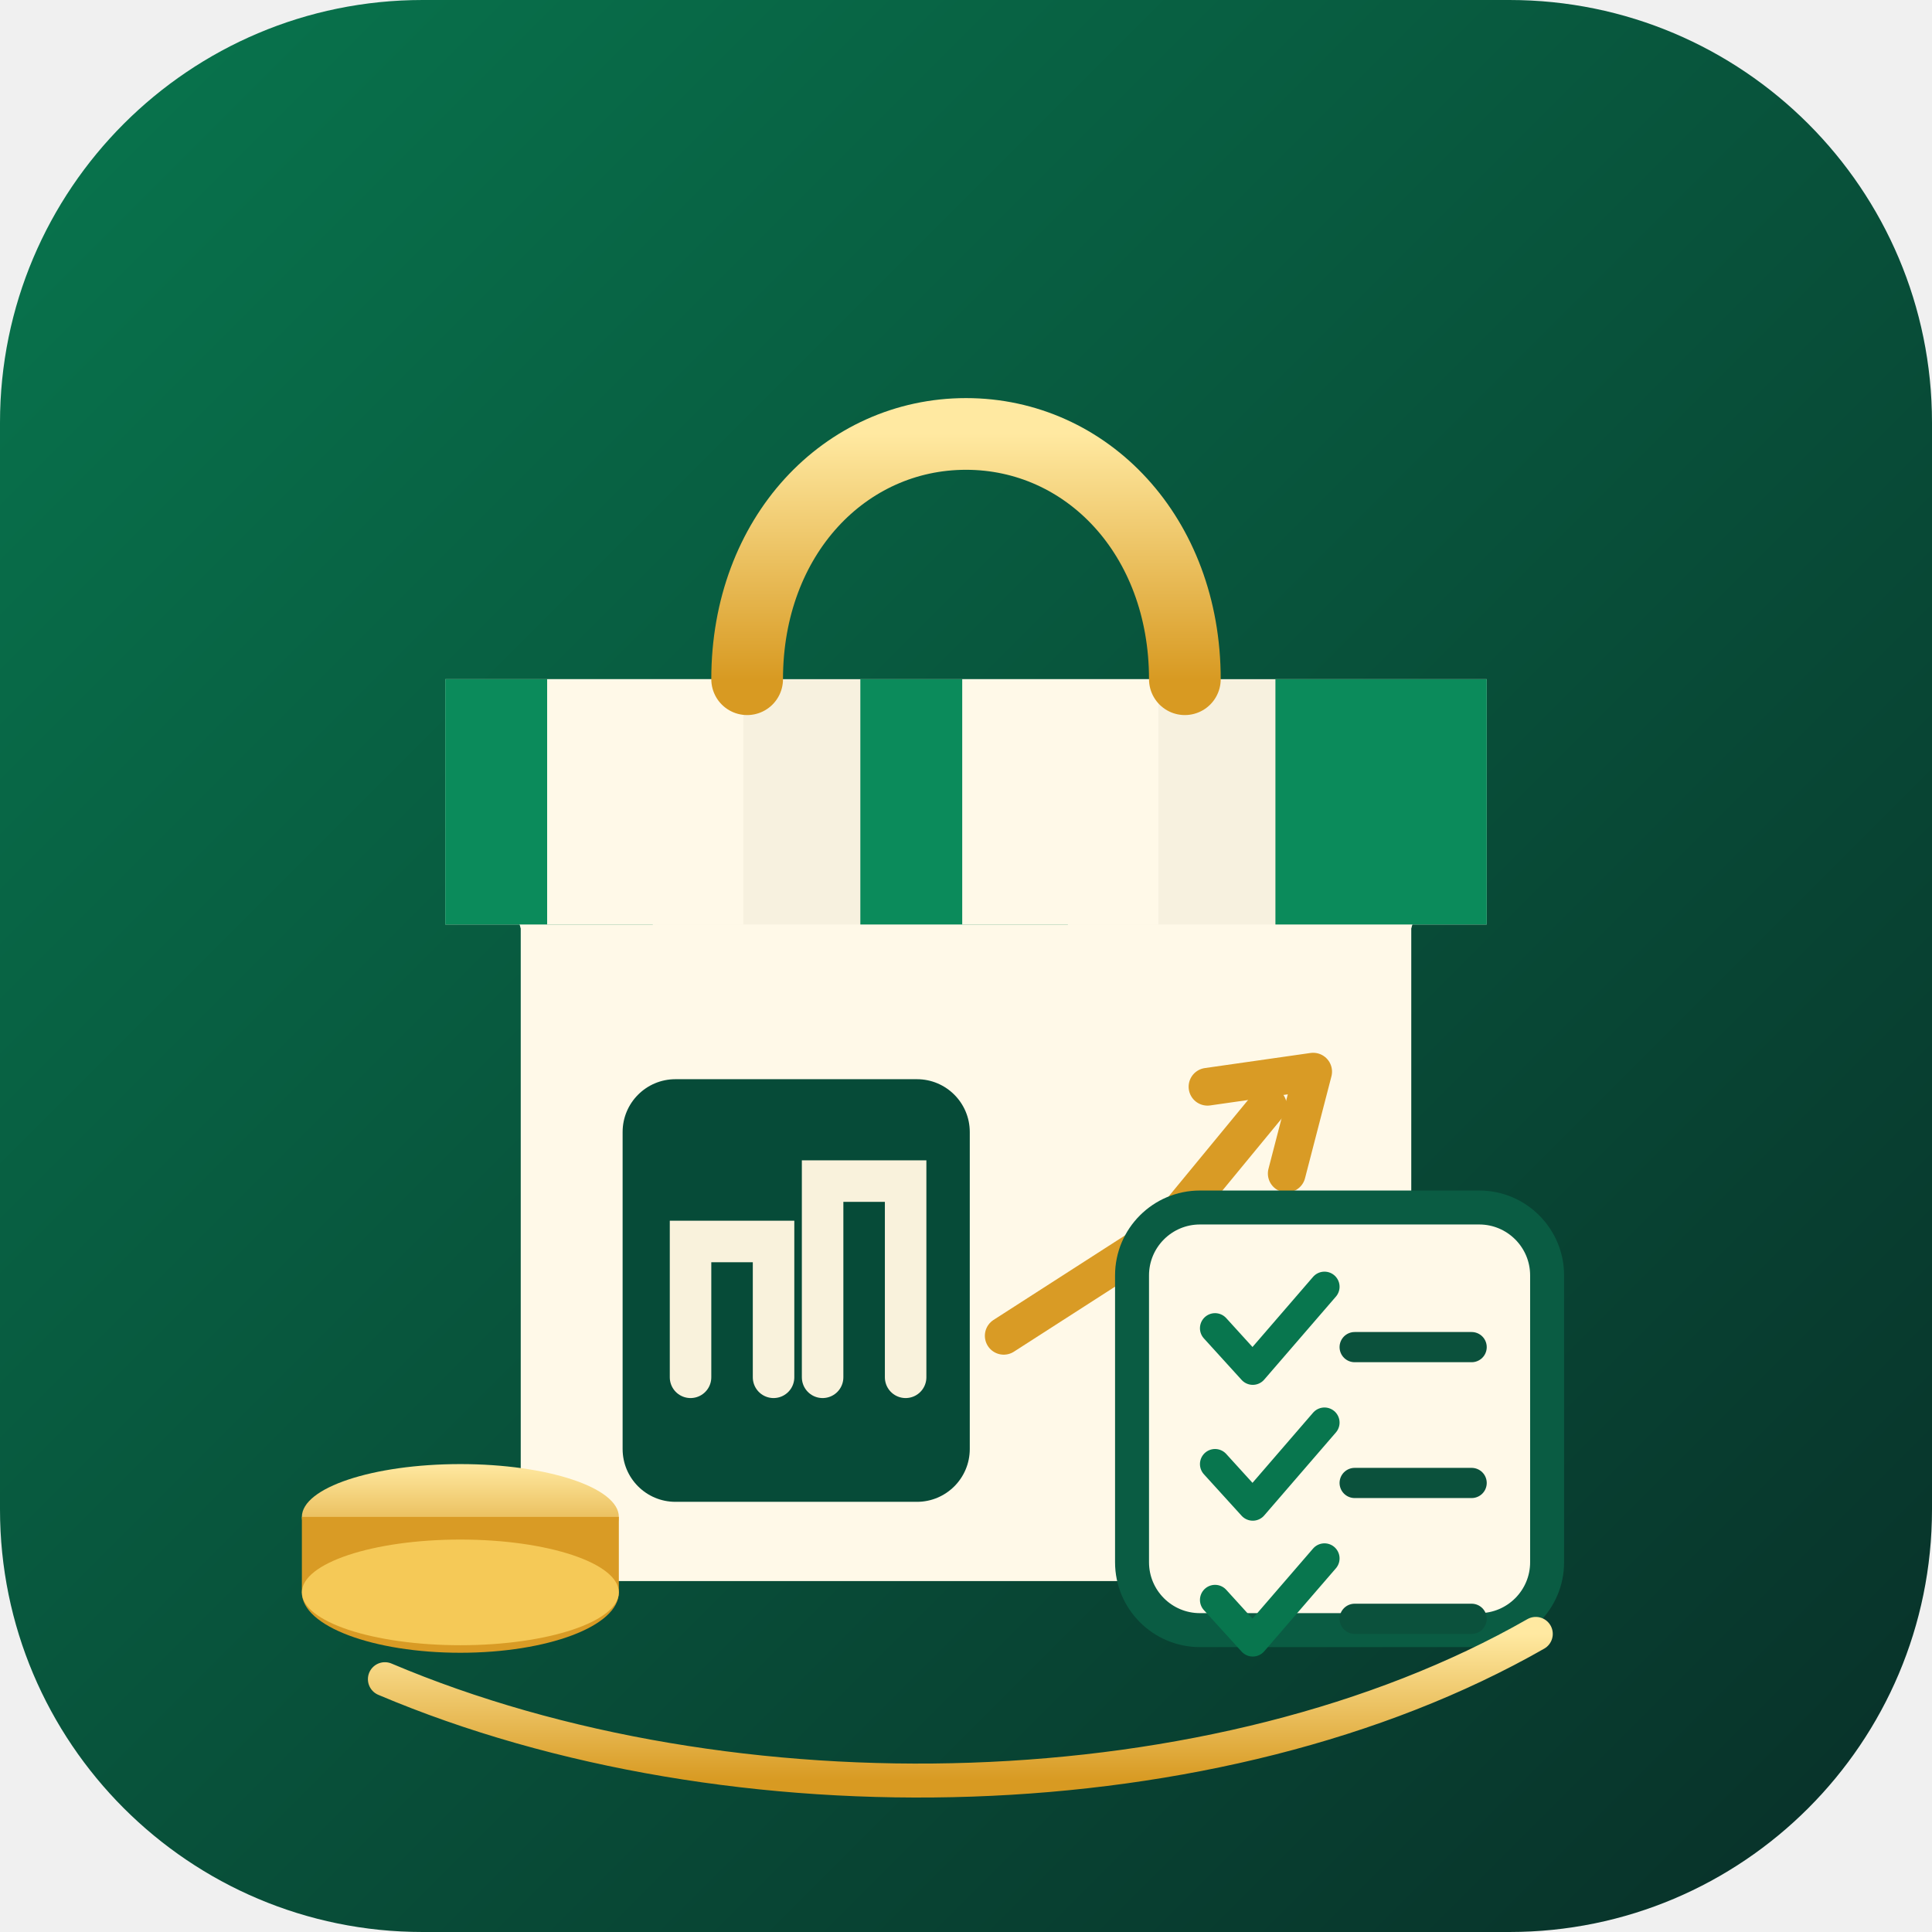
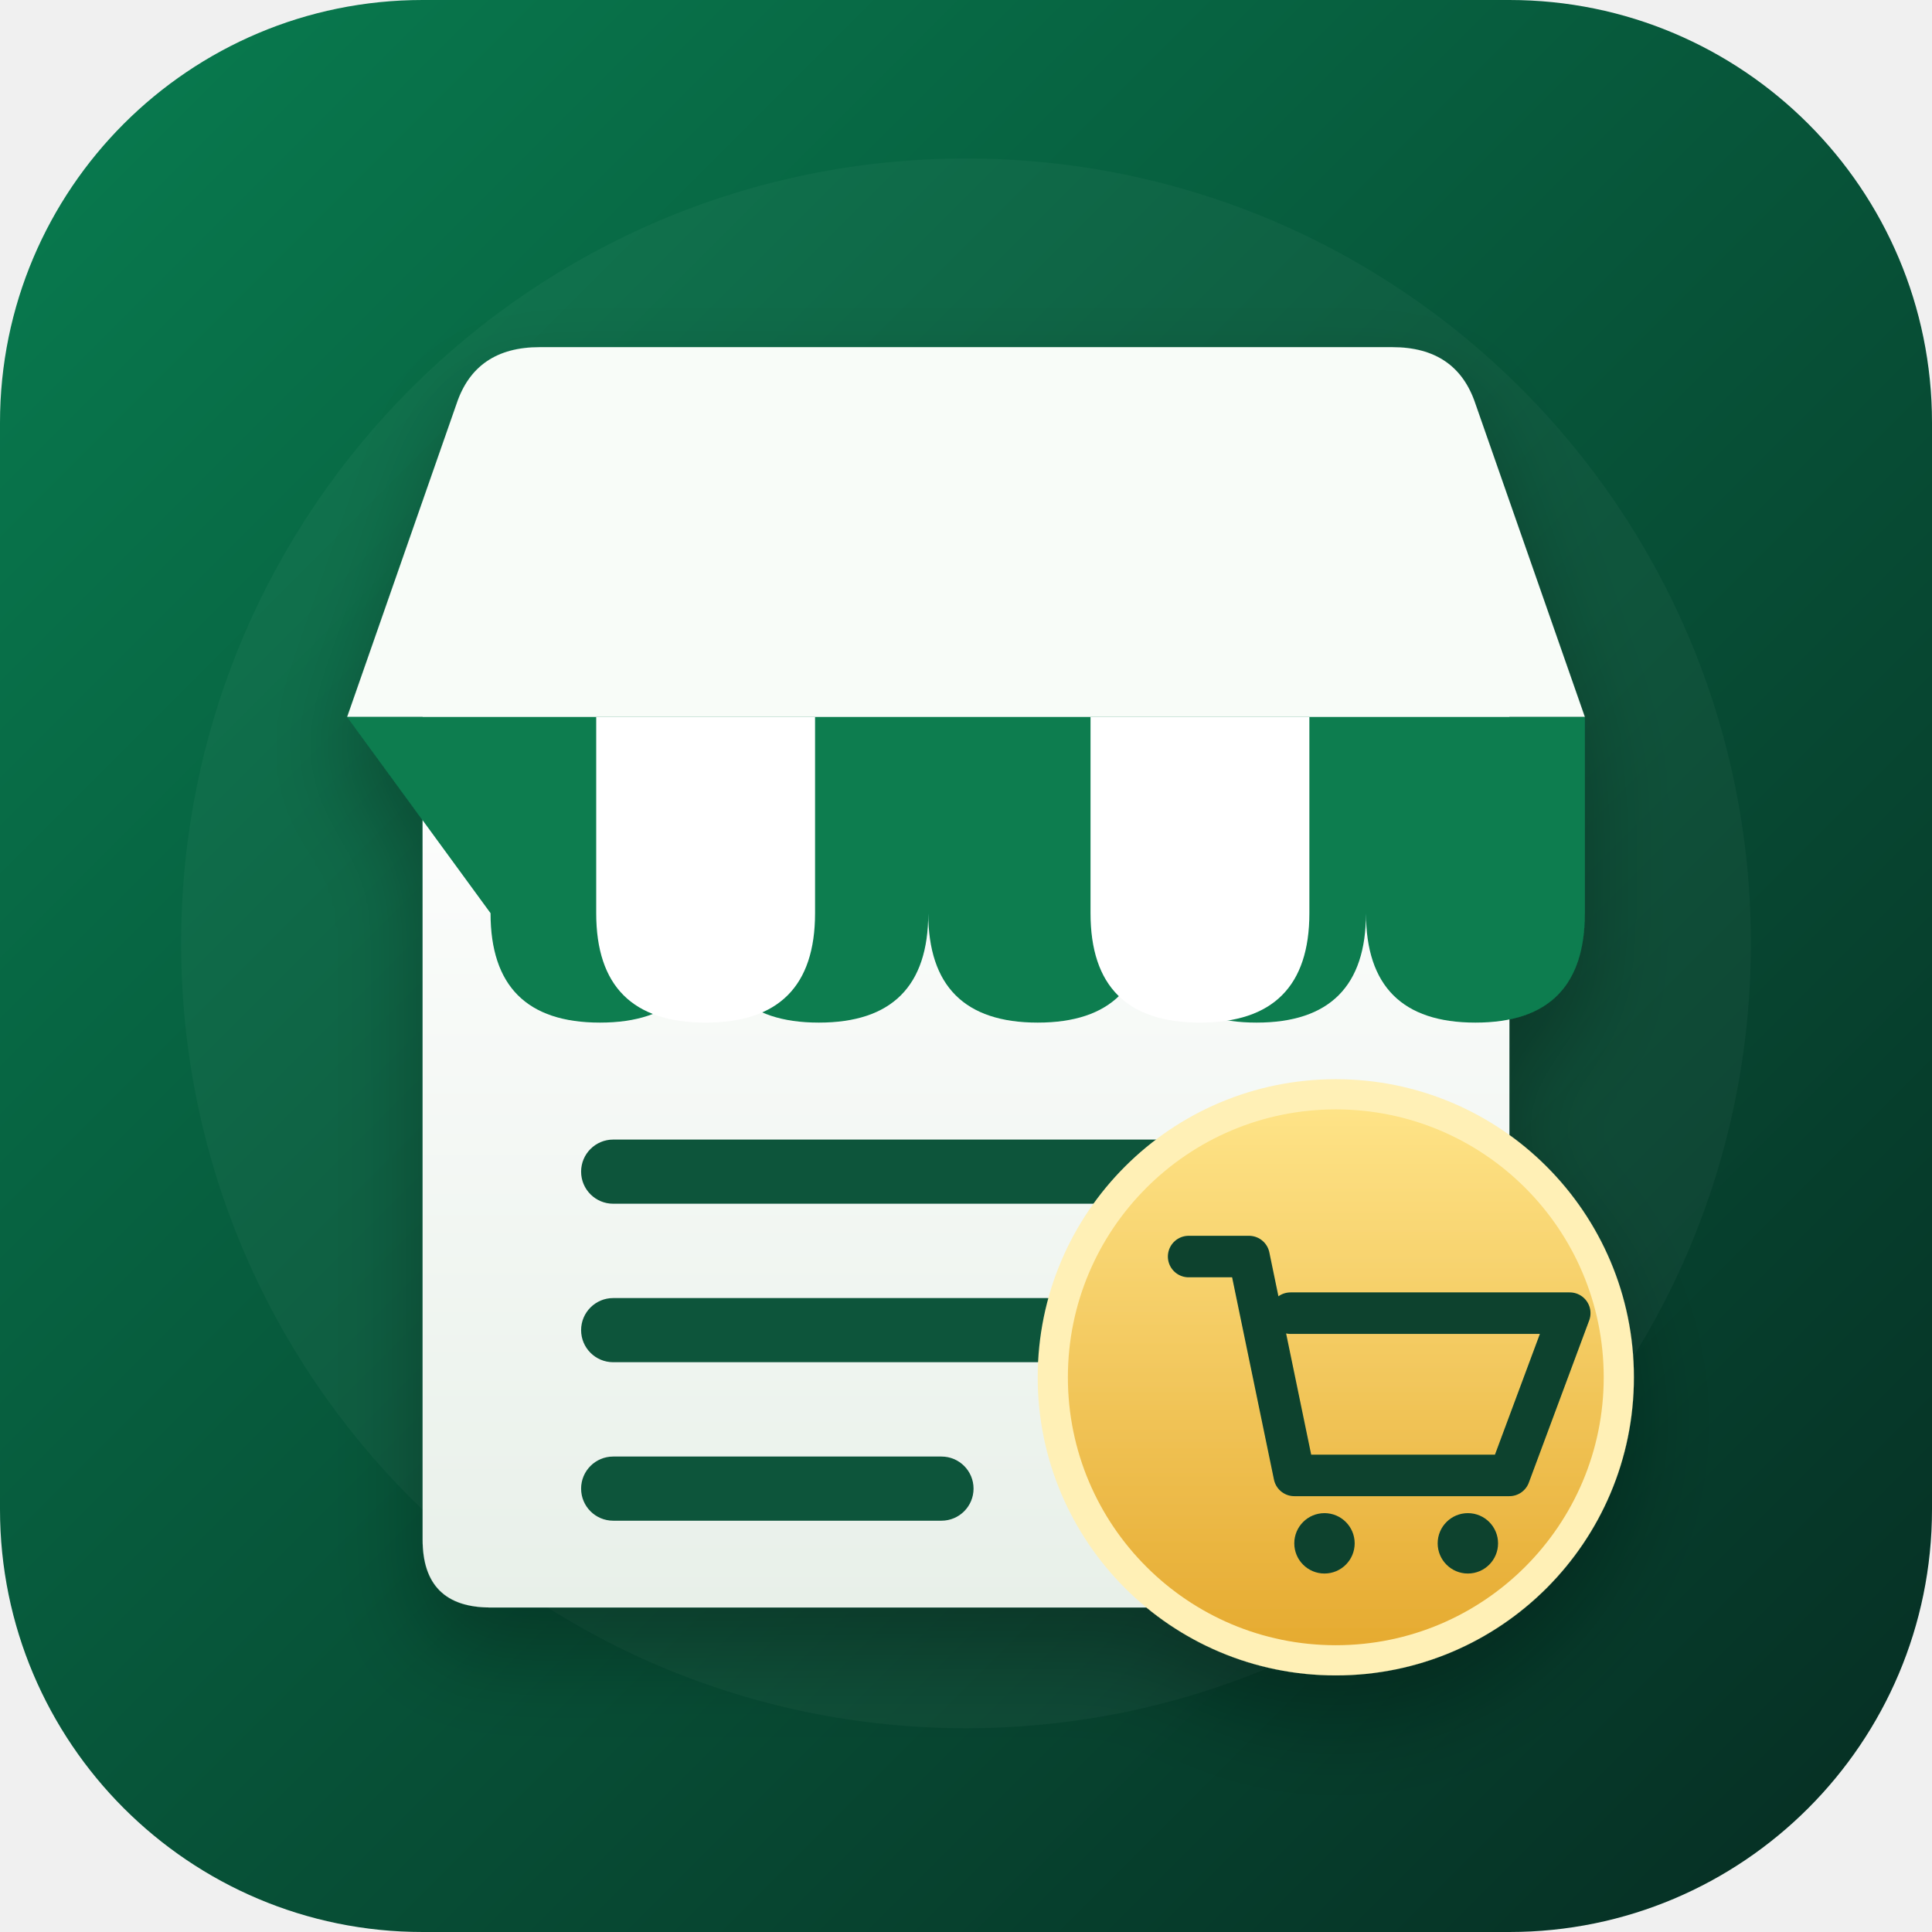
<svg xmlns="http://www.w3.org/2000/svg" viewBox="0 0 512 512">
  <defs>
    <linearGradient id="bg" x1="0" y1="0" x2="1" y2="1">
-       <stop stop-color="#08764e" />
-       <stop offset="1" stop-color="#082f28" />
+       <stop stop-color="#087d50" />
+       <stop offset="1" stop-color="#062c22" />
+     </linearGradient>
+     <linearGradient id="paper" x1="0" y1="0" x2="0" y2="1">
+       <stop stop-color="#fff" />
+       <stop offset="1" stop-color="#e8f0e9" />
    </linearGradient>
    <linearGradient id="gold" x1="0" y1="0" x2="0" y2="1">
-       <stop stop-color="#ffe9a1" />
-       <stop offset="1" stop-color="#d89a22" />
+       <stop stop-color="#ffe58a" />
+       <stop offset="1" stop-color="#e5a92e" />
    </linearGradient>
+     <filter id="shadow" x="-30%" y="-30%" width="160%" height="170%">
+       <feGaussianBlur in="SourceAlpha" stdDeviation="12" />
+       <feOffset dy="12" />
+       <feComponentTransfer>
+         <feFuncA type="linear" slope=".28" />
+       </feComponentTransfer>
+       <feMerge>
+         <feMergeNode />
+         <feMergeNode in="SourceGraphic" />
+       </feMerge>
+     </filter>
  </defs>
  <rect width="512" height="512" rx="112" fill="url(#bg)" />
-   <path d="M118 180h276l-20 66H138z" fill="#fff9e8" />
-   <path d="M138 242h236v177H138z" fill="#fff9e8" />
-   <path d="M118 180h276v65H118z" fill="#f7f1df" />
-   <path d="M118 180h55v65h-55zm110 0h55v65h-55zm110 0h56v65h-56z" fill="#0b8b5b" />
-   <path d="M145 245h52v-65h-52zm110 0h52v-65h-52z" fill="#fff9e8" />
-   <path d="M198 180c0-38 26-65 58-65s58 27 58 65" fill="none" stroke="url(#gold)" stroke-width="19" stroke-linecap="round" />
-   <rect x="165" y="286" width="92" height="112" rx="14" fill="#064b38" />
-   <path d="M183 365v-36h22v36m13 0v-52h22v52" fill="none" stroke="#f9f2dc" stroke-width="11" stroke-linecap="round" />
-   <path d="M266 354l42-27 28-34" fill="none" stroke="#d99b25" stroke-width="10" stroke-linecap="round" />
-   <path d="M320 288l28-4-7 27" fill="none" stroke="#d99b25" stroke-width="10" stroke-linecap="round" stroke-linejoin="round" />
-   <rect x="300" y="320" width="110" height="112" rx="18" fill="#fff9e8" stroke="#0a5c43" stroke-width="9" />
-   <path d="M322 352l10 11 19-22m-29 47 10 11 19-22m-29 47 10 11 19-22" fill="none" stroke="#08764e" stroke-width="8" stroke-linecap="round" stroke-linejoin="round" />
-   <path d="M359 357h31m-31 36h31m-31 36h31" stroke="#0b513c" stroke-width="8" stroke-linecap="round" />
-   <ellipse cx="122" cy="402" rx="42" ry="14" fill="url(#gold)" />
-   <path d="M80 402v20c0 9 19 16 42 16s42-7 42-16v-20" fill="#d99b25" />
-   <ellipse cx="122" cy="422" rx="42" ry="14" fill="#f5c957" />
-   <path d="M102 445c92 39 221 36 305-12" fill="none" stroke="url(#gold)" stroke-width="9" stroke-linecap="round" />
+   <circle cx="256" cy="250" r="208" fill="#fff" opacity=".035" />
+   <g filter="url(#shadow)">
+     <path d="M112 186h288v222q0 18-18 18H130q-18 0-18-18z" fill="url(#paper)" />
+     <path d="M92 190l29-83q5-15 22-15h226q17 0 22 15l29 83z" fill="#f8fcf8" />
+     <path d="M92 190h328v52q0 29-29 29t-29-29q0 29-29 29t-29-29q0 29-29 29t-29-29q0 29-29 29t-29-29q0 29-29 29t-29-29z" fill="#087d50" />
+     <path d="M158 190v52q0 29 29 29t29-29v-52zm131 0v52q0 29 29 29t29-29v-52z" fill="#fff" />
+     <rect x="154" y="302" width="180" height="17" rx="8.5" fill="#0c543b" />
+     <rect x="154" y="344" width="132" height="17" rx="8.5" fill="#0c543b" />
+     <rect x="154" y="386" width="104" height="17" rx="8.5" fill="#0c543b" />
+     <circle cx="354" cy="365" r="75" fill="url(#gold)" stroke="#fff0b6" stroke-width="8" />
+     <path d="M315 333h16l12 58h57l16-43h-74" fill="none" stroke="#07432f" stroke-width="11" stroke-linecap="round" stroke-linejoin="round" />
+     <circle cx="351" cy="409" r="8" fill="#07432f" />
+     <circle cx="389" cy="409" r="8" fill="#07432f" />
+   </g>
</svg>
